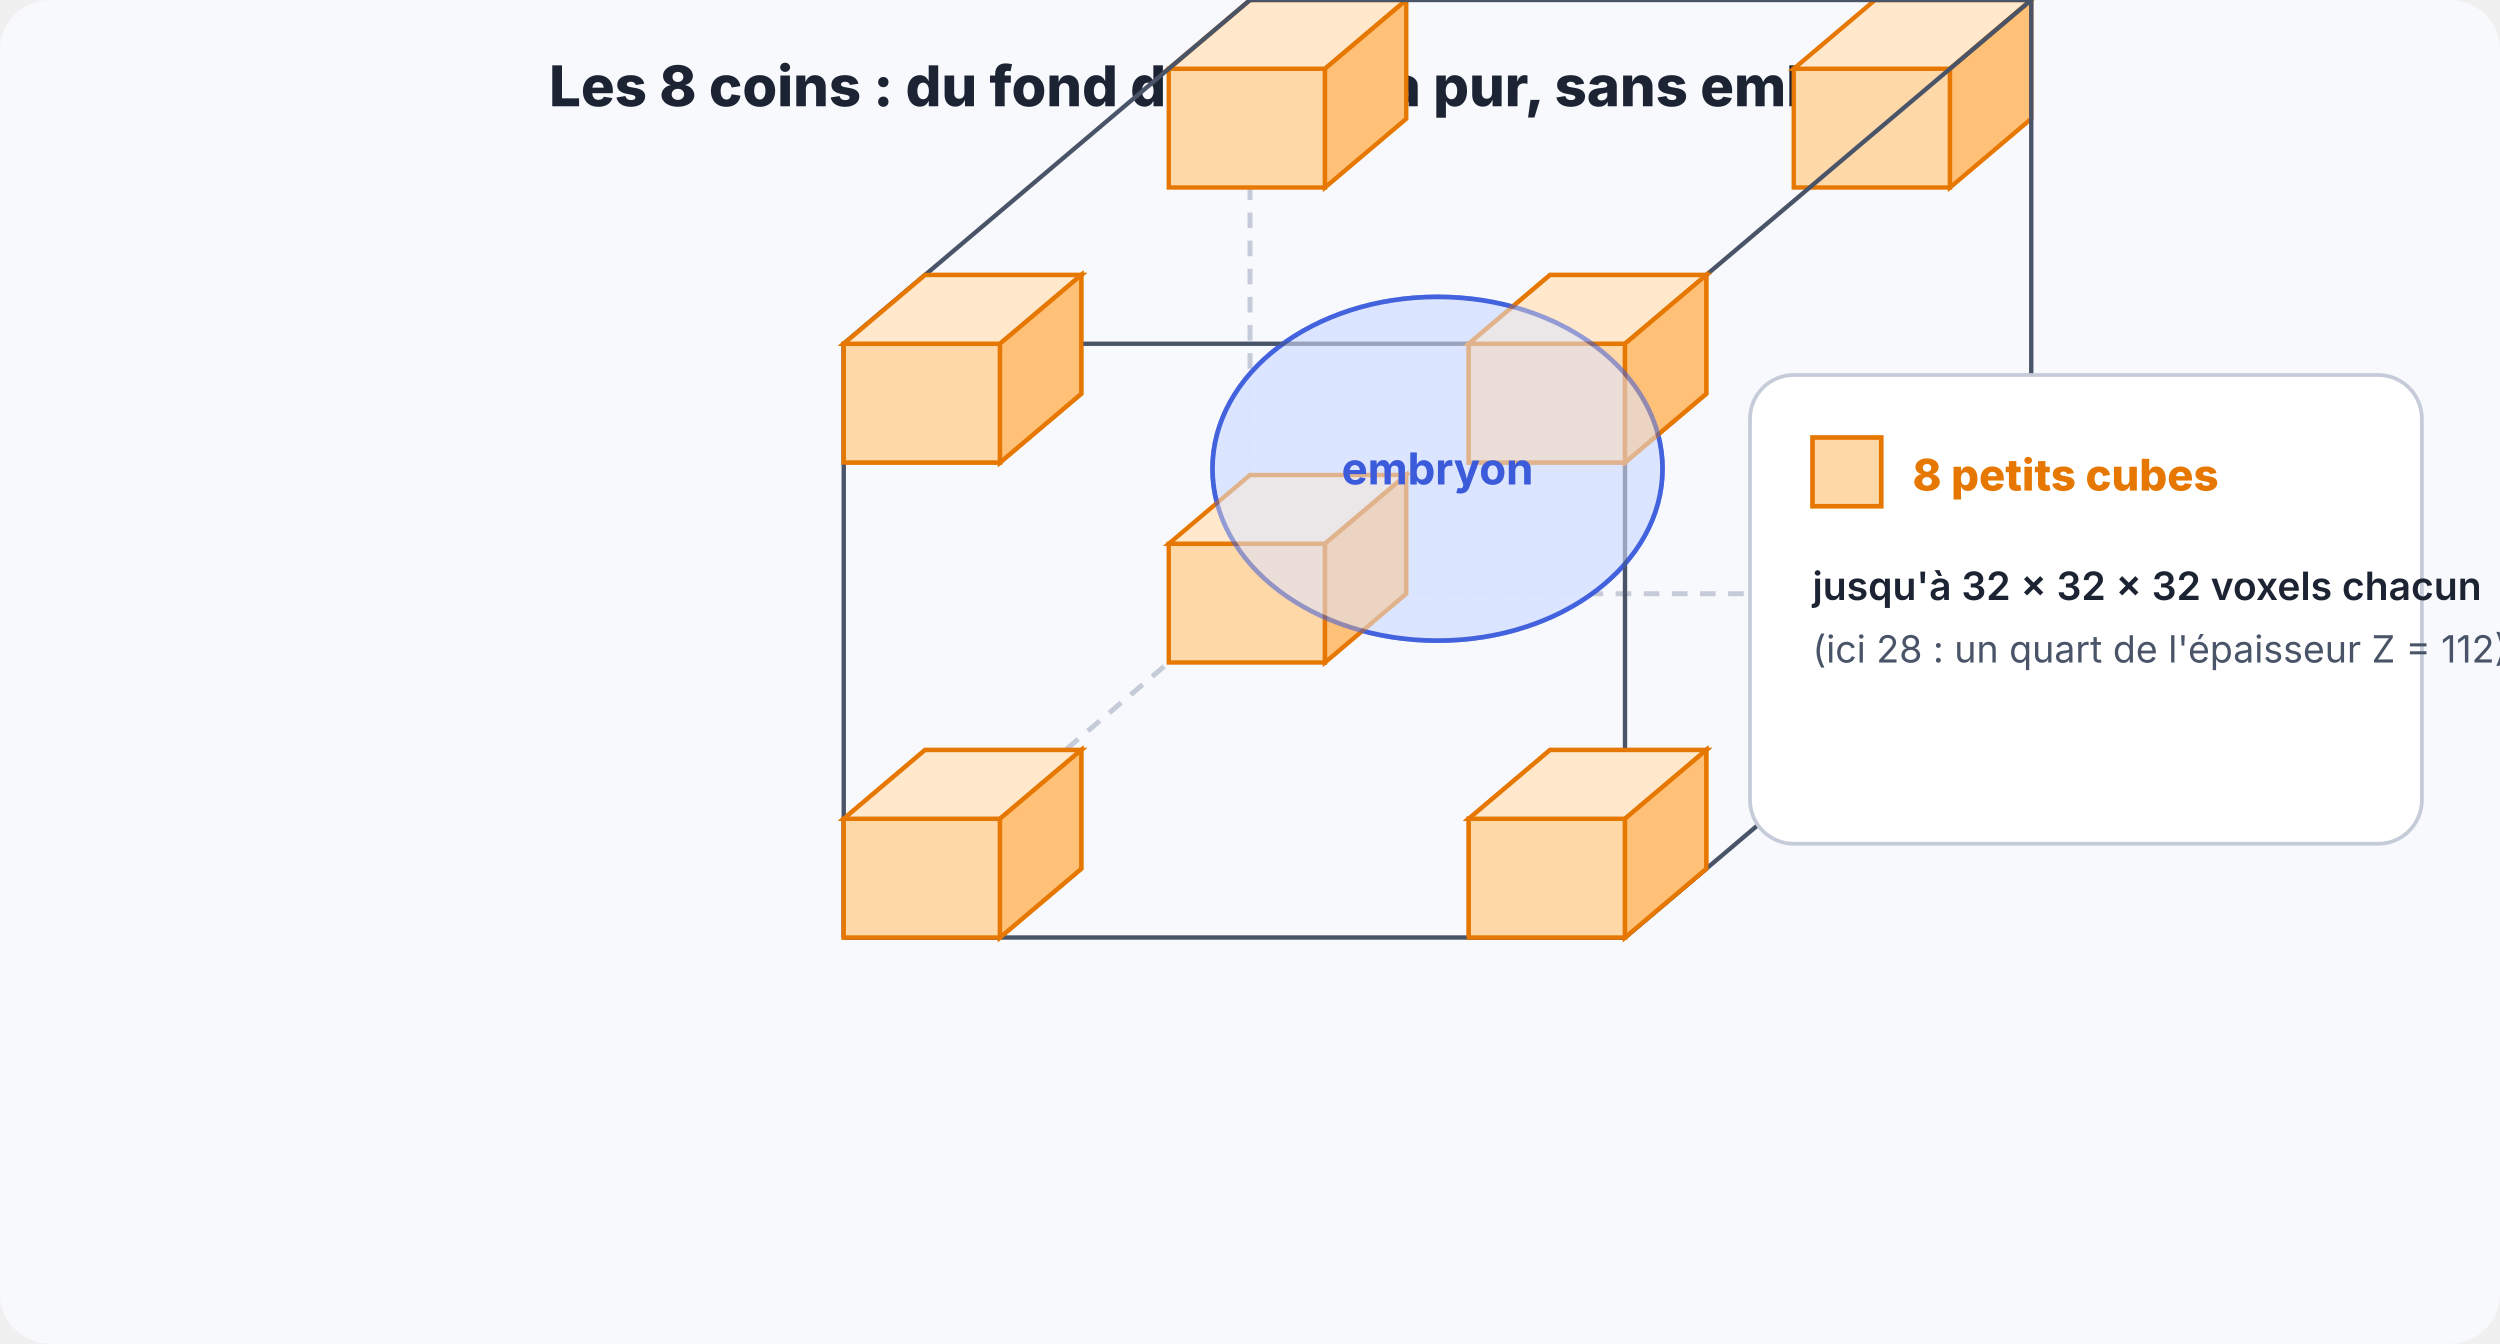
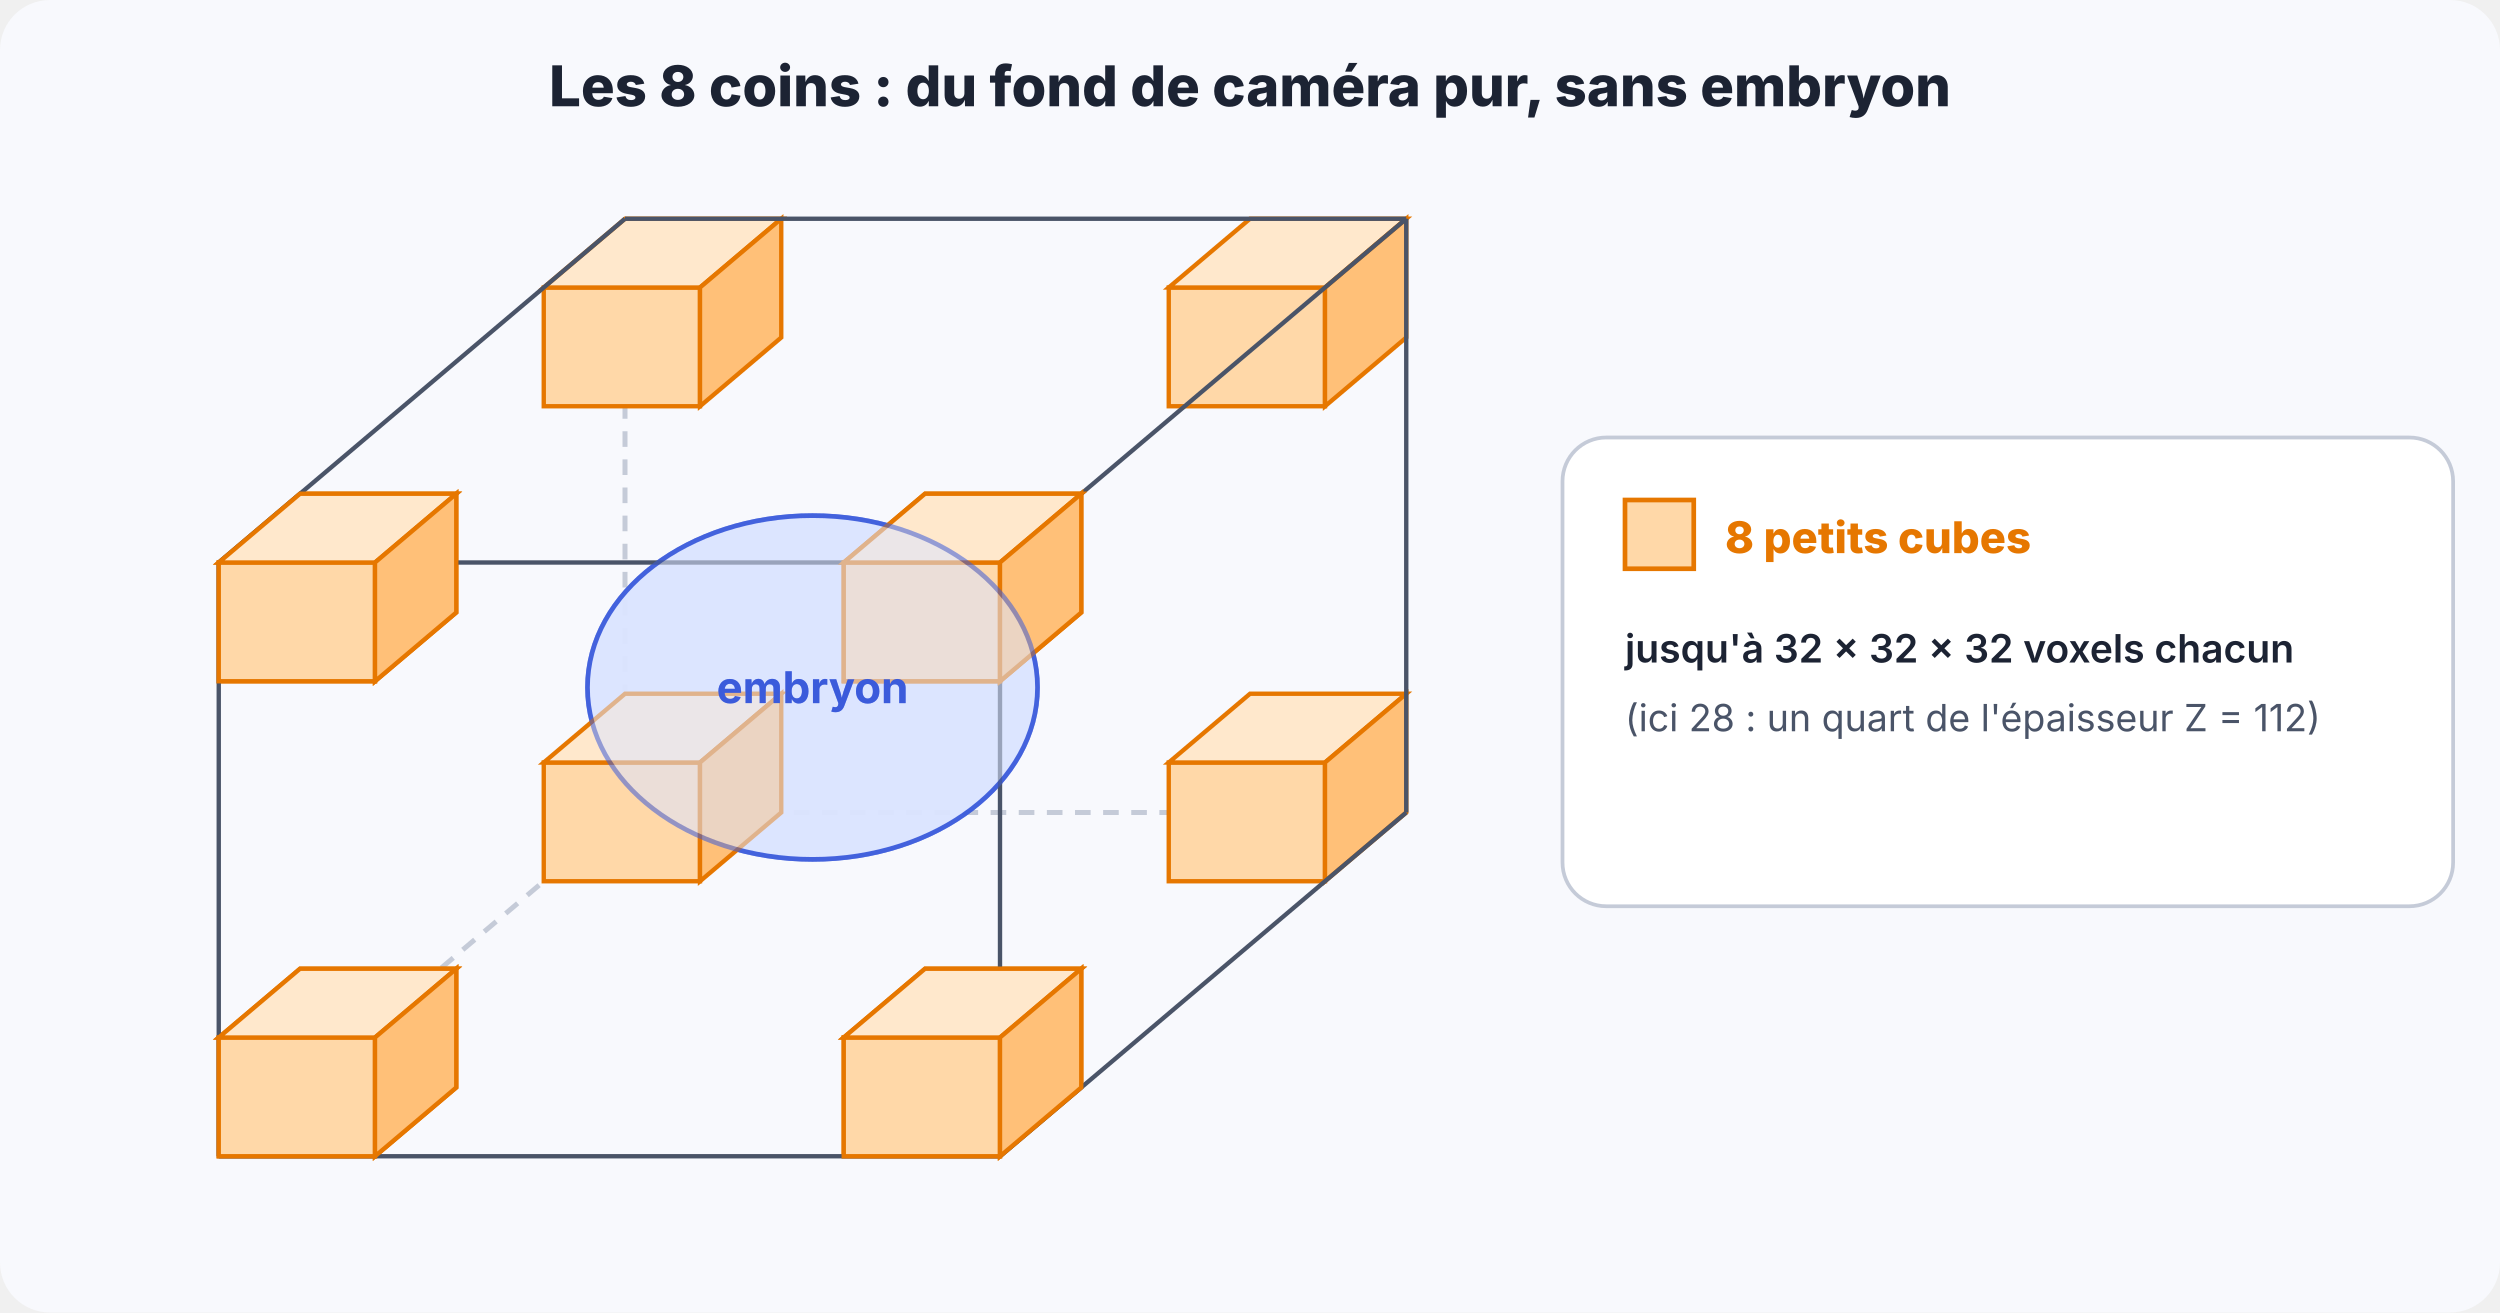
- <svg xmlns="http://www.w3.org/2000/svg" viewBox="0 0 800 430" font-family="Inter, sans-serif">
+ <svg xmlns="http://www.w3.org/2000/svg" viewBox="0 0 800 420" font-family="Inter, sans-serif">
  <defs>
    <marker id="arr" viewBox="0 0 10 10" refX="9" refY="5" markerWidth="7" markerHeight="7" orient="auto">
      <path d="M0,0 L10,5 L0,10 z" fill="#4a5468" />
    </marker>
  </defs>
-   <rect width="800" height="430" rx="16" fill="#f8f9fd" />
+   <rect width="800" height="420" rx="16" fill="#f8f9fd" />
  <text x="400" y="34" font-size="18" font-weight="800" fill="#1c2333" text-anchor="middle">Les 8 coins : du fond de caméra pur, sans embryon</text>
-   <line x1="400" y1="190" x2="650" y2="190" stroke="#c5cbd8" stroke-width="1.6" stroke-dasharray="5 4" />
-   <line x1="400" y1="190" x2="400" y2="0" stroke="#c5cbd8" stroke-width="1.6" stroke-dasharray="5 4" />
-   <line x1="400" y1="190" x2="270" y2="300" stroke="#c5cbd8" stroke-width="1.6" stroke-dasharray="5 4" />
-   <ellipse cx="460.0" cy="150.0" rx="72" ry="55" fill="#dbe4ff" stroke="#3b5bdb" stroke-width="1.5" opacity="0.9" />
-   <text x="460.0" y="155.0" font-size="14" font-weight="700" fill="#3b5bdb" text-anchor="middle">embryon</text>
-   <polygon points="574.0,212.0 624.0,212.0 624.0,174.0 574.0,174.0" fill="#ffd8a8" stroke="#e67700" stroke-width="1.4" />
-   <polygon points="574.0,174.0 624.0,174.0 650.0,152.0 600.0,152.0" fill="#ffe8cc" stroke="#e67700" stroke-width="1.4" />
-   <polygon points="624.0,212.0 650.0,190.0 650.0,152.0 624.0,174.0" fill="#ffc078" stroke="#e67700" stroke-width="1.4" />
-   <polygon points="374.0,212.0 424.0,212.0 424.0,174.0 374.0,174.0" fill="#ffd8a8" stroke="#e67700" stroke-width="1.4" />
-   <polygon points="374.0,174.0 424.0,174.0 450.0,152.0 400.0,152.0" fill="#ffe8cc" stroke="#e67700" stroke-width="1.4" />
-   <polygon points="424.0,212.0 450.0,190.0 450.0,152.0 424.0,174.0" fill="#ffc078" stroke="#e67700" stroke-width="1.4" />
-   <polygon points="574.0,60.0 624.0,60.0 624.0,22.0 574.0,22.0" fill="#ffd8a8" stroke="#e67700" stroke-width="1.4" />
-   <polygon points="574.0,22.0 624.0,22.0 650.0,0.0 600.0,0.0" fill="#ffe8cc" stroke="#e67700" stroke-width="1.4" />
-   <polygon points="624.0,60.0 650.0,38.0 650.0,0.0 624.0,22.0" fill="#ffc078" stroke="#e67700" stroke-width="1.4" />
-   <polygon points="374.0,60.0 424.0,60.0 424.0,22.0 374.0,22.0" fill="#ffd8a8" stroke="#e67700" stroke-width="1.4" />
-   <polygon points="374.0,22.0 424.0,22.0 450.0,0.0 400.0,0.0" fill="#ffe8cc" stroke="#e67700" stroke-width="1.4" />
-   <polygon points="424.0,60.0 450.0,38.0 450.0,0.0 424.0,22.0" fill="#ffc078" stroke="#e67700" stroke-width="1.4" />
-   <polygon points="470.0,300 520.0,300 520.0,262.0 470.0,262.0" fill="#ffd8a8" stroke="#e67700" stroke-width="1.4" />
-   <polygon points="470.0,262.0 520.0,262.0 546.0,240.0 496.0,240.0" fill="#ffe8cc" stroke="#e67700" stroke-width="1.4" />
-   <polygon points="520.0,300 546.0,278.0 546.0,240.0 520.0,262.0" fill="#ffc078" stroke="#e67700" stroke-width="1.4" />
-   <polygon points="270,300 320.0,300 320.0,262.0 270,262.0" fill="#ffd8a8" stroke="#e67700" stroke-width="1.4" />
-   <polygon points="270,262.0 320.0,262.0 346.0,240.0 296.0,240.0" fill="#ffe8cc" stroke="#e67700" stroke-width="1.4" />
-   <polygon points="320.0,300 346.0,278.0 346.0,240.0 320.0,262.0" fill="#ffc078" stroke="#e67700" stroke-width="1.4" />
-   <polygon points="470.0,148.0 520.0,148.0 520.0,110.0 470.0,110.0" fill="#ffd8a8" stroke="#e67700" stroke-width="1.4" />
-   <polygon points="470.0,110.0 520.0,110.0 546.0,88.0 496.0,88.0" fill="#ffe8cc" stroke="#e67700" stroke-width="1.4" />
-   <polygon points="520.0,148.0 546.0,126.0 546.0,88.0 520.0,110.0" fill="#ffc078" stroke="#e67700" stroke-width="1.4" />
-   <polygon points="270,148.0 320.0,148.0 320.0,110.0 270,110.0" fill="#ffd8a8" stroke="#e67700" stroke-width="1.4" />
-   <polygon points="270,110.0 320.0,110.0 346.0,88.0 296.0,88.0" fill="#ffe8cc" stroke="#e67700" stroke-width="1.4" />
-   <polygon points="320.0,148.0 346.0,126.0 346.0,88.0 320.0,110.0" fill="#ffc078" stroke="#e67700" stroke-width="1.4" />
-   <line x1="270" y1="300" x2="520" y2="300" stroke="#4a5468" stroke-width="1.4" />
-   <line x1="520" y1="300" x2="520" y2="110" stroke="#4a5468" stroke-width="1.4" />
-   <line x1="520" y1="110" x2="270" y2="110" stroke="#4a5468" stroke-width="1.4" />
-   <line x1="270" y1="110" x2="270" y2="300" stroke="#4a5468" stroke-width="1.4" />
-   <line x1="270" y1="110" x2="400" y2="0" stroke="#4a5468" stroke-width="1.4" />
-   <line x1="400" y1="0" x2="650" y2="0" stroke="#4a5468" stroke-width="1.4" />
-   <line x1="650" y1="0" x2="650" y2="190" stroke="#4a5468" stroke-width="1.4" />
-   <line x1="520" y1="300" x2="650" y2="190" stroke="#4a5468" stroke-width="1.4" />
-   <line x1="520" y1="110" x2="650" y2="0" stroke="#4a5468" stroke-width="1.4" />
-   <polygon points="470.0,300 520.0,300 520.0,262.0 470.0,262.0" fill="#ffd8a8" stroke="#e67700" stroke-width="1.4" />
-   <polygon points="470.0,262.0 520.0,262.0 546.0,240.0 496.0,240.0" fill="#ffe8cc" stroke="#e67700" stroke-width="1.4" />
-   <polygon points="520.0,300 546.0,278.0 546.0,240.0 520.0,262.0" fill="#ffc078" stroke="#e67700" stroke-width="1.4" />
-   <polygon points="270,300 320.0,300 320.0,262.0 270,262.0" fill="#ffd8a8" stroke="#e67700" stroke-width="1.4" />
-   <polygon points="270,262.0 320.0,262.0 346.0,240.0 296.0,240.0" fill="#ffe8cc" stroke="#e67700" stroke-width="1.4" />
-   <polygon points="320.0,300 346.0,278.0 346.0,240.0 320.0,262.0" fill="#ffc078" stroke="#e67700" stroke-width="1.4" />
-   <polygon points="470.0,148.0 520.0,148.0 520.0,110.0 470.0,110.0" fill="#ffd8a8" stroke="#e67700" stroke-width="1.4" />
-   <polygon points="470.0,110.0 520.0,110.0 546.0,88.0 496.0,88.0" fill="#ffe8cc" stroke="#e67700" stroke-width="1.4" />
-   <polygon points="520.0,148.0 546.0,126.0 546.0,88.0 520.0,110.0" fill="#ffc078" stroke="#e67700" stroke-width="1.4" />
-   <polygon points="270,148.0 320.0,148.0 320.0,110.0 270,110.0" fill="#ffd8a8" stroke="#e67700" stroke-width="1.4" />
-   <polygon points="270,110.0 320.0,110.0 346.0,88.0 296.0,88.0" fill="#ffe8cc" stroke="#e67700" stroke-width="1.4" />
-   <polygon points="320.0,148.0 346.0,126.0 346.0,88.0 320.0,110.0" fill="#ffc078" stroke="#e67700" stroke-width="1.4" />
-   <ellipse cx="460.0" cy="150.0" rx="72" ry="55" fill="#dbe4ff" stroke="#3b5bdb" stroke-width="1.5" opacity="0.55" />
-   <text x="460.0" y="155.0" font-size="14" font-weight="700" fill="#3b5bdb" text-anchor="middle">embryon</text>
-   <rect x="560" y="120" width="215" height="150" rx="14" fill="#fff" stroke="#c5cbd8" stroke-width="1.2" />
-   <rect x="580" y="140" width="22" height="22" fill="#ffd8a8" stroke="#e67700" stroke-width="1.5" />
-   <text x="612" y="157" font-size="14" font-weight="800" fill="#e67700" text-anchor="start">8 petits cubes</text>
-   <text x="580" y="192" font-size="12.5" font-weight="600" fill="#1c2333" text-anchor="start">jusqu'à 32 × 32 × 32 voxels chacun</text>
-   <text x="580" y="212" font-size="12" font-weight="400" fill="#4a5468" text-anchor="start">(ici 28 : un quart de l'épaisseur Z = 112)</text>
+   <line x1="200" y1="260" x2="450" y2="260" stroke="#c5cbd8" stroke-width="1.6" stroke-dasharray="5 4" />
+   <line x1="200" y1="260" x2="200" y2="70" stroke="#c5cbd8" stroke-width="1.6" stroke-dasharray="5 4" />
+   <line x1="200" y1="260" x2="70" y2="370" stroke="#c5cbd8" stroke-width="1.6" stroke-dasharray="5 4" />
+   <ellipse cx="260.0" cy="220.0" rx="72" ry="55" fill="#dbe4ff" stroke="#3b5bdb" stroke-width="1.5" opacity="0.9" />
+   <text x="260.0" y="225.0" font-size="14" font-weight="700" fill="#3b5bdb" text-anchor="middle">embryon</text>
+   <polygon points="374.0,282.0 424.0,282.0 424.0,244.0 374.0,244.0" fill="#ffd8a8" stroke="#e67700" stroke-width="1.4" />
+   <polygon points="374.0,244.0 424.0,244.0 450.0,222.0 400.0,222.0" fill="#ffe8cc" stroke="#e67700" stroke-width="1.4" />
+   <polygon points="424.0,282.0 450.0,260.0 450.0,222.0 424.0,244.0" fill="#ffc078" stroke="#e67700" stroke-width="1.4" />
+   <polygon points="174.0,282.0 224.0,282.0 224.0,244.0 174.0,244.0" fill="#ffd8a8" stroke="#e67700" stroke-width="1.4" />
+   <polygon points="174.0,244.0 224.0,244.0 250.0,222.0 200.0,222.0" fill="#ffe8cc" stroke="#e67700" stroke-width="1.4" />
+   <polygon points="224.0,282.0 250.0,260.0 250.0,222.0 224.0,244.0" fill="#ffc078" stroke="#e67700" stroke-width="1.4" />
+   <polygon points="374.0,130.0 424.0,130.0 424.0,92.0 374.0,92.0" fill="#ffd8a8" stroke="#e67700" stroke-width="1.4" />
+   <polygon points="374.0,92.0 424.0,92.0 450.0,70.0 400.0,70.0" fill="#ffe8cc" stroke="#e67700" stroke-width="1.4" />
+   <polygon points="424.0,130.0 450.0,108.0 450.0,70.0 424.0,92.0" fill="#ffc078" stroke="#e67700" stroke-width="1.4" />
+   <polygon points="174.0,130.0 224.0,130.0 224.0,92.0 174.0,92.0" fill="#ffd8a8" stroke="#e67700" stroke-width="1.4" />
+   <polygon points="174.0,92.0 224.0,92.0 250.0,70.0 200.0,70.0" fill="#ffe8cc" stroke="#e67700" stroke-width="1.4" />
+   <polygon points="224.0,130.0 250.0,108.0 250.0,70.0 224.0,92.0" fill="#ffc078" stroke="#e67700" stroke-width="1.4" />
+   <polygon points="270.0,370 320.0,370 320.0,332.0 270.0,332.0" fill="#ffd8a8" stroke="#e67700" stroke-width="1.4" />
+   <polygon points="270.0,332.0 320.0,332.0 346.0,310.0 296.0,310.0" fill="#ffe8cc" stroke="#e67700" stroke-width="1.4" />
+   <polygon points="320.0,370 346.0,348.0 346.0,310.0 320.0,332.0" fill="#ffc078" stroke="#e67700" stroke-width="1.4" />
+   <polygon points="70,370 120.0,370 120.0,332.0 70,332.0" fill="#ffd8a8" stroke="#e67700" stroke-width="1.4" />
+   <polygon points="70,332.0 120.0,332.0 146.0,310.0 96.0,310.0" fill="#ffe8cc" stroke="#e67700" stroke-width="1.4" />
+   <polygon points="120.0,370 146.0,348.0 146.0,310.0 120.0,332.0" fill="#ffc078" stroke="#e67700" stroke-width="1.4" />
+   <polygon points="270.0,218.0 320.0,218.0 320.0,180.0 270.0,180.0" fill="#ffd8a8" stroke="#e67700" stroke-width="1.4" />
+   <polygon points="270.0,180.0 320.0,180.0 346.0,158.0 296.0,158.0" fill="#ffe8cc" stroke="#e67700" stroke-width="1.4" />
+   <polygon points="320.0,218.0 346.0,196.0 346.0,158.0 320.0,180.0" fill="#ffc078" stroke="#e67700" stroke-width="1.4" />
+   <polygon points="70,218.0 120.0,218.0 120.0,180.0 70,180.0" fill="#ffd8a8" stroke="#e67700" stroke-width="1.4" />
+   <polygon points="70,180.0 120.0,180.0 146.0,158.0 96.0,158.0" fill="#ffe8cc" stroke="#e67700" stroke-width="1.4" />
+   <polygon points="120.0,218.0 146.0,196.0 146.0,158.0 120.0,180.0" fill="#ffc078" stroke="#e67700" stroke-width="1.4" />
+   <line x1="70" y1="370" x2="320" y2="370" stroke="#4a5468" stroke-width="1.4" />
+   <line x1="320" y1="370" x2="320" y2="180" stroke="#4a5468" stroke-width="1.4" />
+   <line x1="320" y1="180" x2="70" y2="180" stroke="#4a5468" stroke-width="1.4" />
+   <line x1="70" y1="180" x2="70" y2="370" stroke="#4a5468" stroke-width="1.4" />
+   <line x1="70" y1="180" x2="200" y2="70" stroke="#4a5468" stroke-width="1.4" />
+   <line x1="200" y1="70" x2="450" y2="70" stroke="#4a5468" stroke-width="1.4" />
+   <line x1="450" y1="70" x2="450" y2="260" stroke="#4a5468" stroke-width="1.4" />
+   <line x1="320" y1="370" x2="450" y2="260" stroke="#4a5468" stroke-width="1.4" />
+   <line x1="320" y1="180" x2="450" y2="70" stroke="#4a5468" stroke-width="1.4" />
+   <polygon points="270.0,370 320.0,370 320.0,332.0 270.0,332.0" fill="#ffd8a8" stroke="#e67700" stroke-width="1.4" />
+   <polygon points="270.0,332.0 320.0,332.0 346.0,310.0 296.0,310.0" fill="#ffe8cc" stroke="#e67700" stroke-width="1.4" />
+   <polygon points="320.0,370 346.0,348.0 346.0,310.0 320.0,332.0" fill="#ffc078" stroke="#e67700" stroke-width="1.4" />
+   <polygon points="70,370 120.0,370 120.0,332.0 70,332.0" fill="#ffd8a8" stroke="#e67700" stroke-width="1.4" />
+   <polygon points="70,332.0 120.0,332.0 146.0,310.0 96.0,310.0" fill="#ffe8cc" stroke="#e67700" stroke-width="1.4" />
+   <polygon points="120.0,370 146.0,348.0 146.0,310.0 120.0,332.0" fill="#ffc078" stroke="#e67700" stroke-width="1.4" />
+   <polygon points="270.0,218.0 320.0,218.0 320.0,180.0 270.0,180.0" fill="#ffd8a8" stroke="#e67700" stroke-width="1.4" />
+   <polygon points="270.0,180.0 320.0,180.0 346.0,158.0 296.0,158.0" fill="#ffe8cc" stroke="#e67700" stroke-width="1.4" />
+   <polygon points="320.0,218.0 346.0,196.0 346.0,158.0 320.0,180.0" fill="#ffc078" stroke="#e67700" stroke-width="1.4" />
+   <polygon points="70,218.0 120.0,218.0 120.0,180.0 70,180.0" fill="#ffd8a8" stroke="#e67700" stroke-width="1.4" />
+   <polygon points="70,180.0 120.0,180.0 146.0,158.0 96.0,158.0" fill="#ffe8cc" stroke="#e67700" stroke-width="1.4" />
+   <polygon points="120.0,218.0 146.0,196.0 146.0,158.0 120.0,180.0" fill="#ffc078" stroke="#e67700" stroke-width="1.4" />
+   <ellipse cx="260.0" cy="220.0" rx="72" ry="55" fill="#dbe4ff" stroke="#3b5bdb" stroke-width="1.5" opacity="0.55" />
+   <text x="260.0" y="225.0" font-size="14" font-weight="700" fill="#3b5bdb" text-anchor="middle">embryon</text>
+   <rect x="500" y="140" width="285" height="150" rx="14" fill="#fff" stroke="#c5cbd8" stroke-width="1.2" />
+   <rect x="520" y="160" width="22" height="22" fill="#ffd8a8" stroke="#e67700" stroke-width="1.5" />
+   <text x="552" y="177" font-size="14" font-weight="800" fill="#e67700" text-anchor="start">8 petits cubes</text>
+   <text x="520" y="212" font-size="12.5" font-weight="600" fill="#1c2333" text-anchor="start">jusqu'à 32 × 32 × 32 voxels chacun</text>
+   <text x="520" y="234" font-size="12" font-weight="400" fill="#4a5468" text-anchor="start">(ici 28 : un quart de l'épaisseur Z = 112)</text>
</svg>
